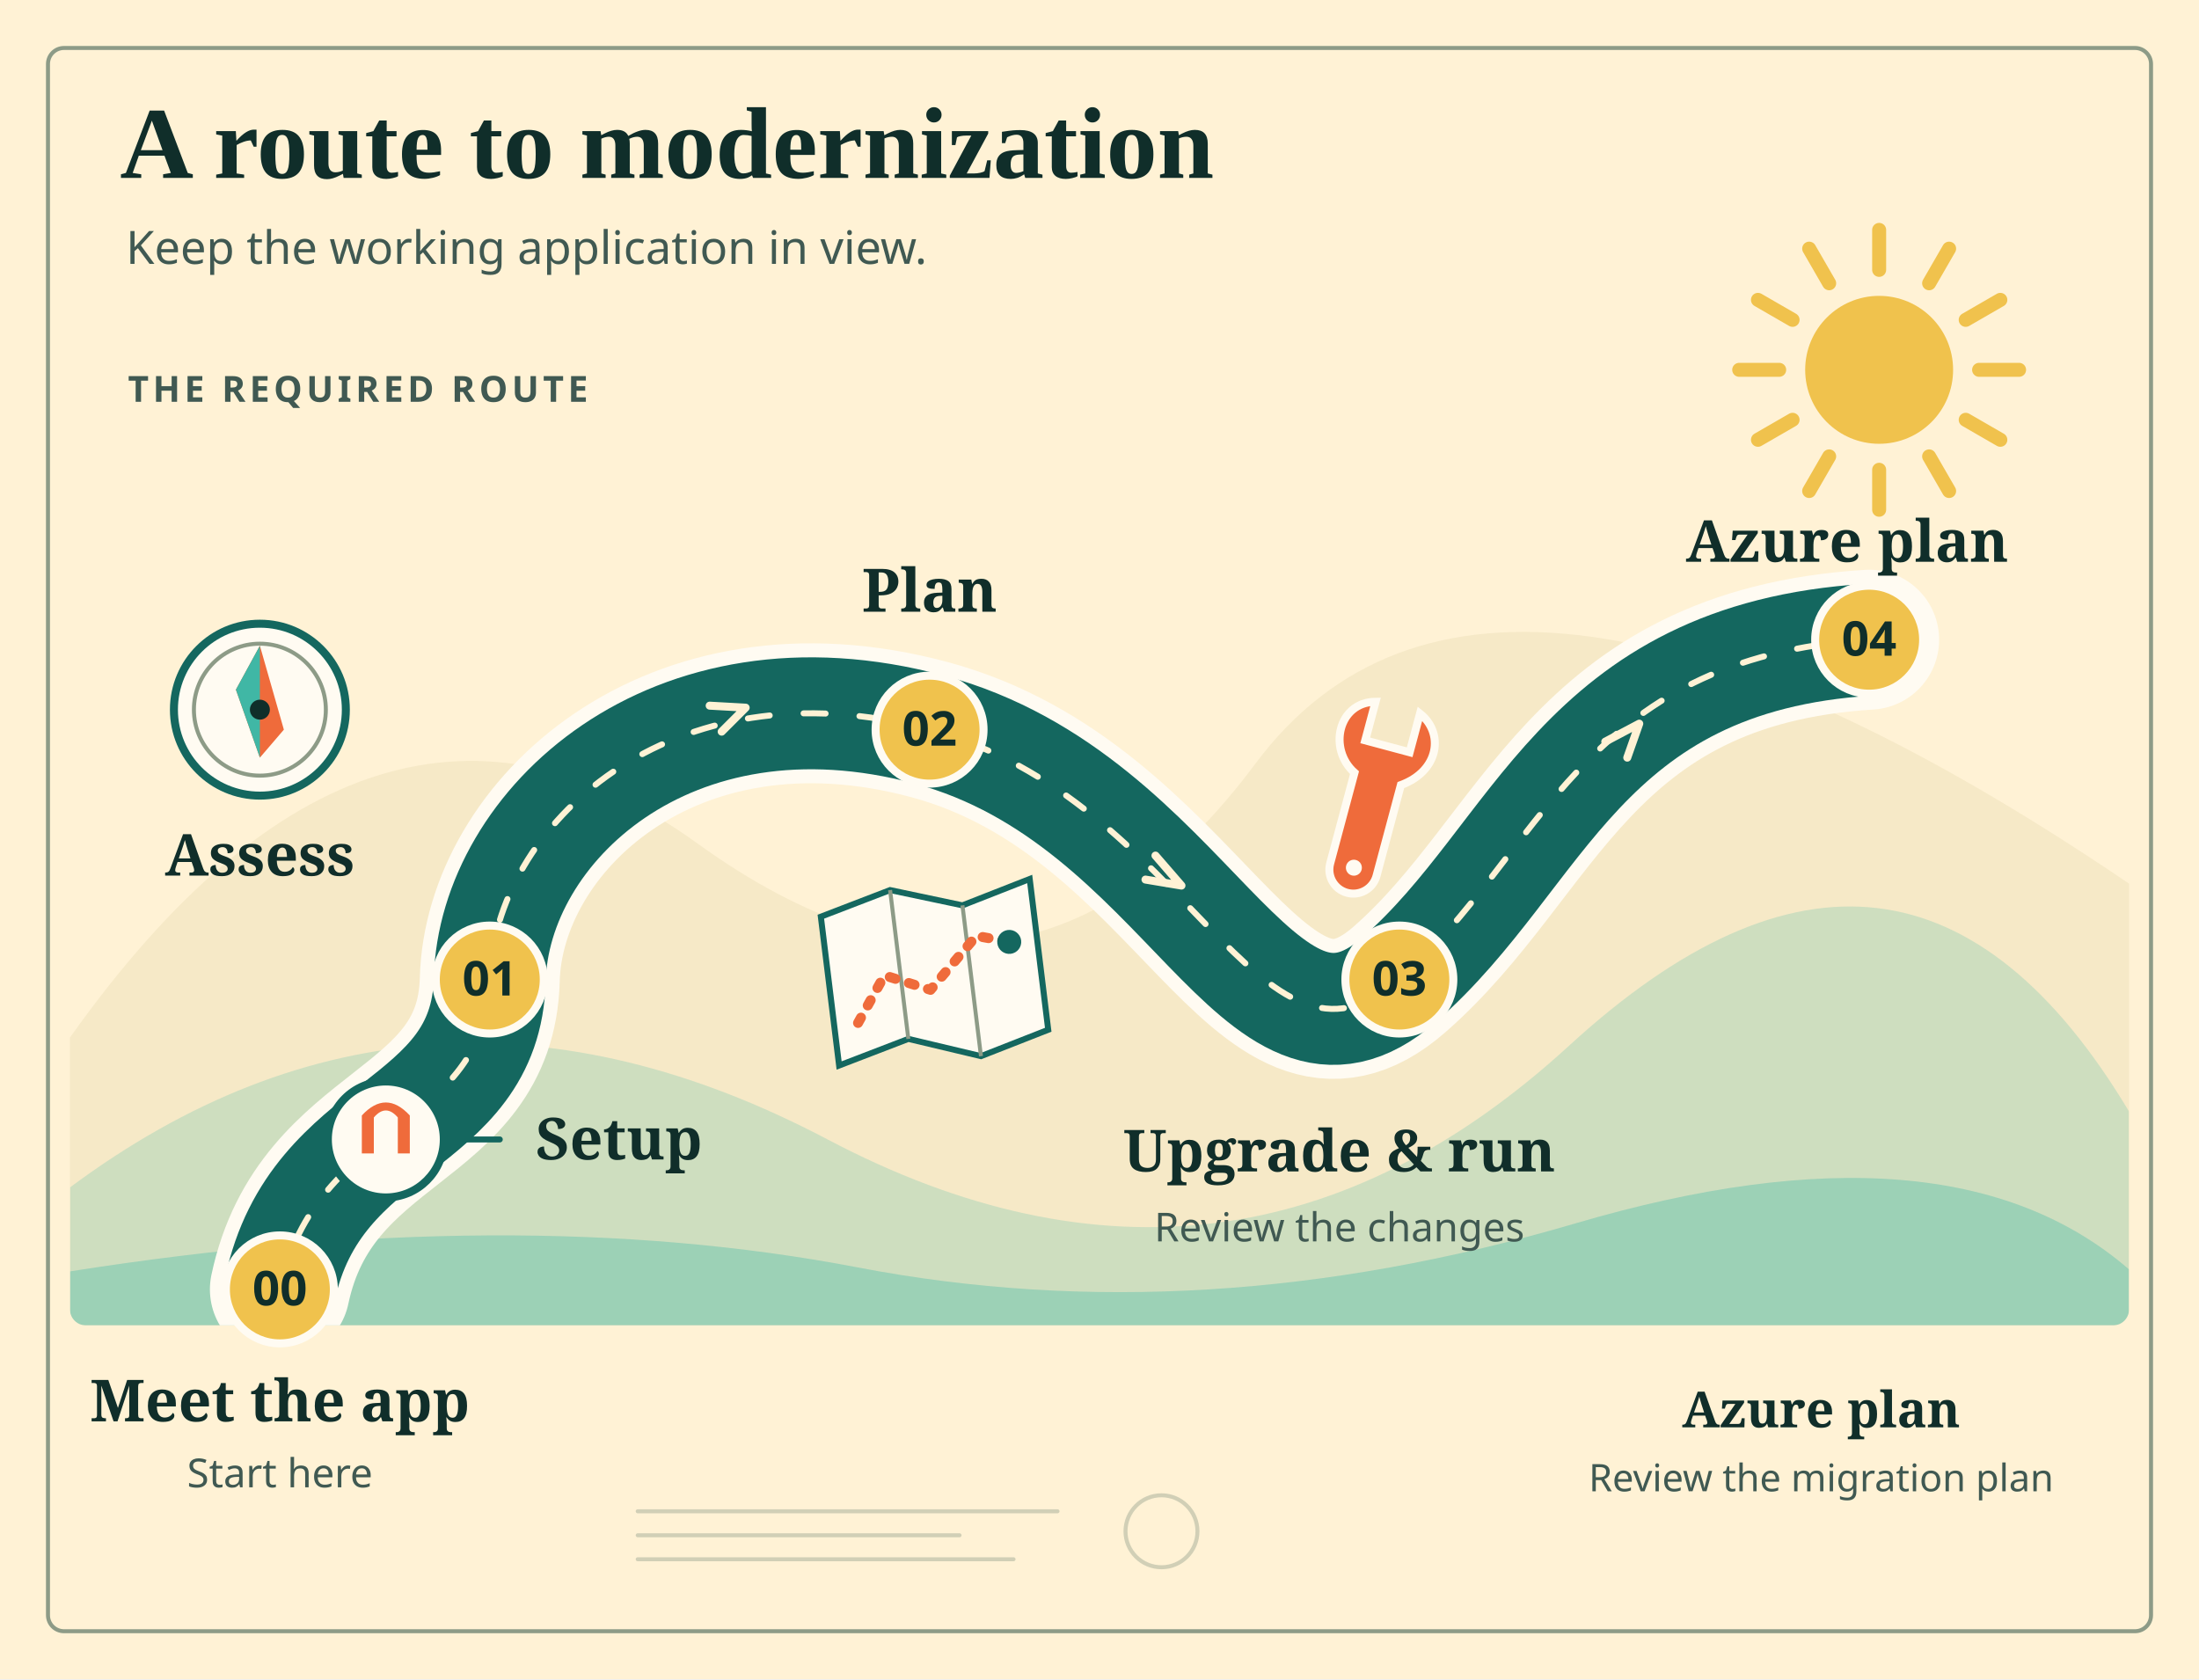
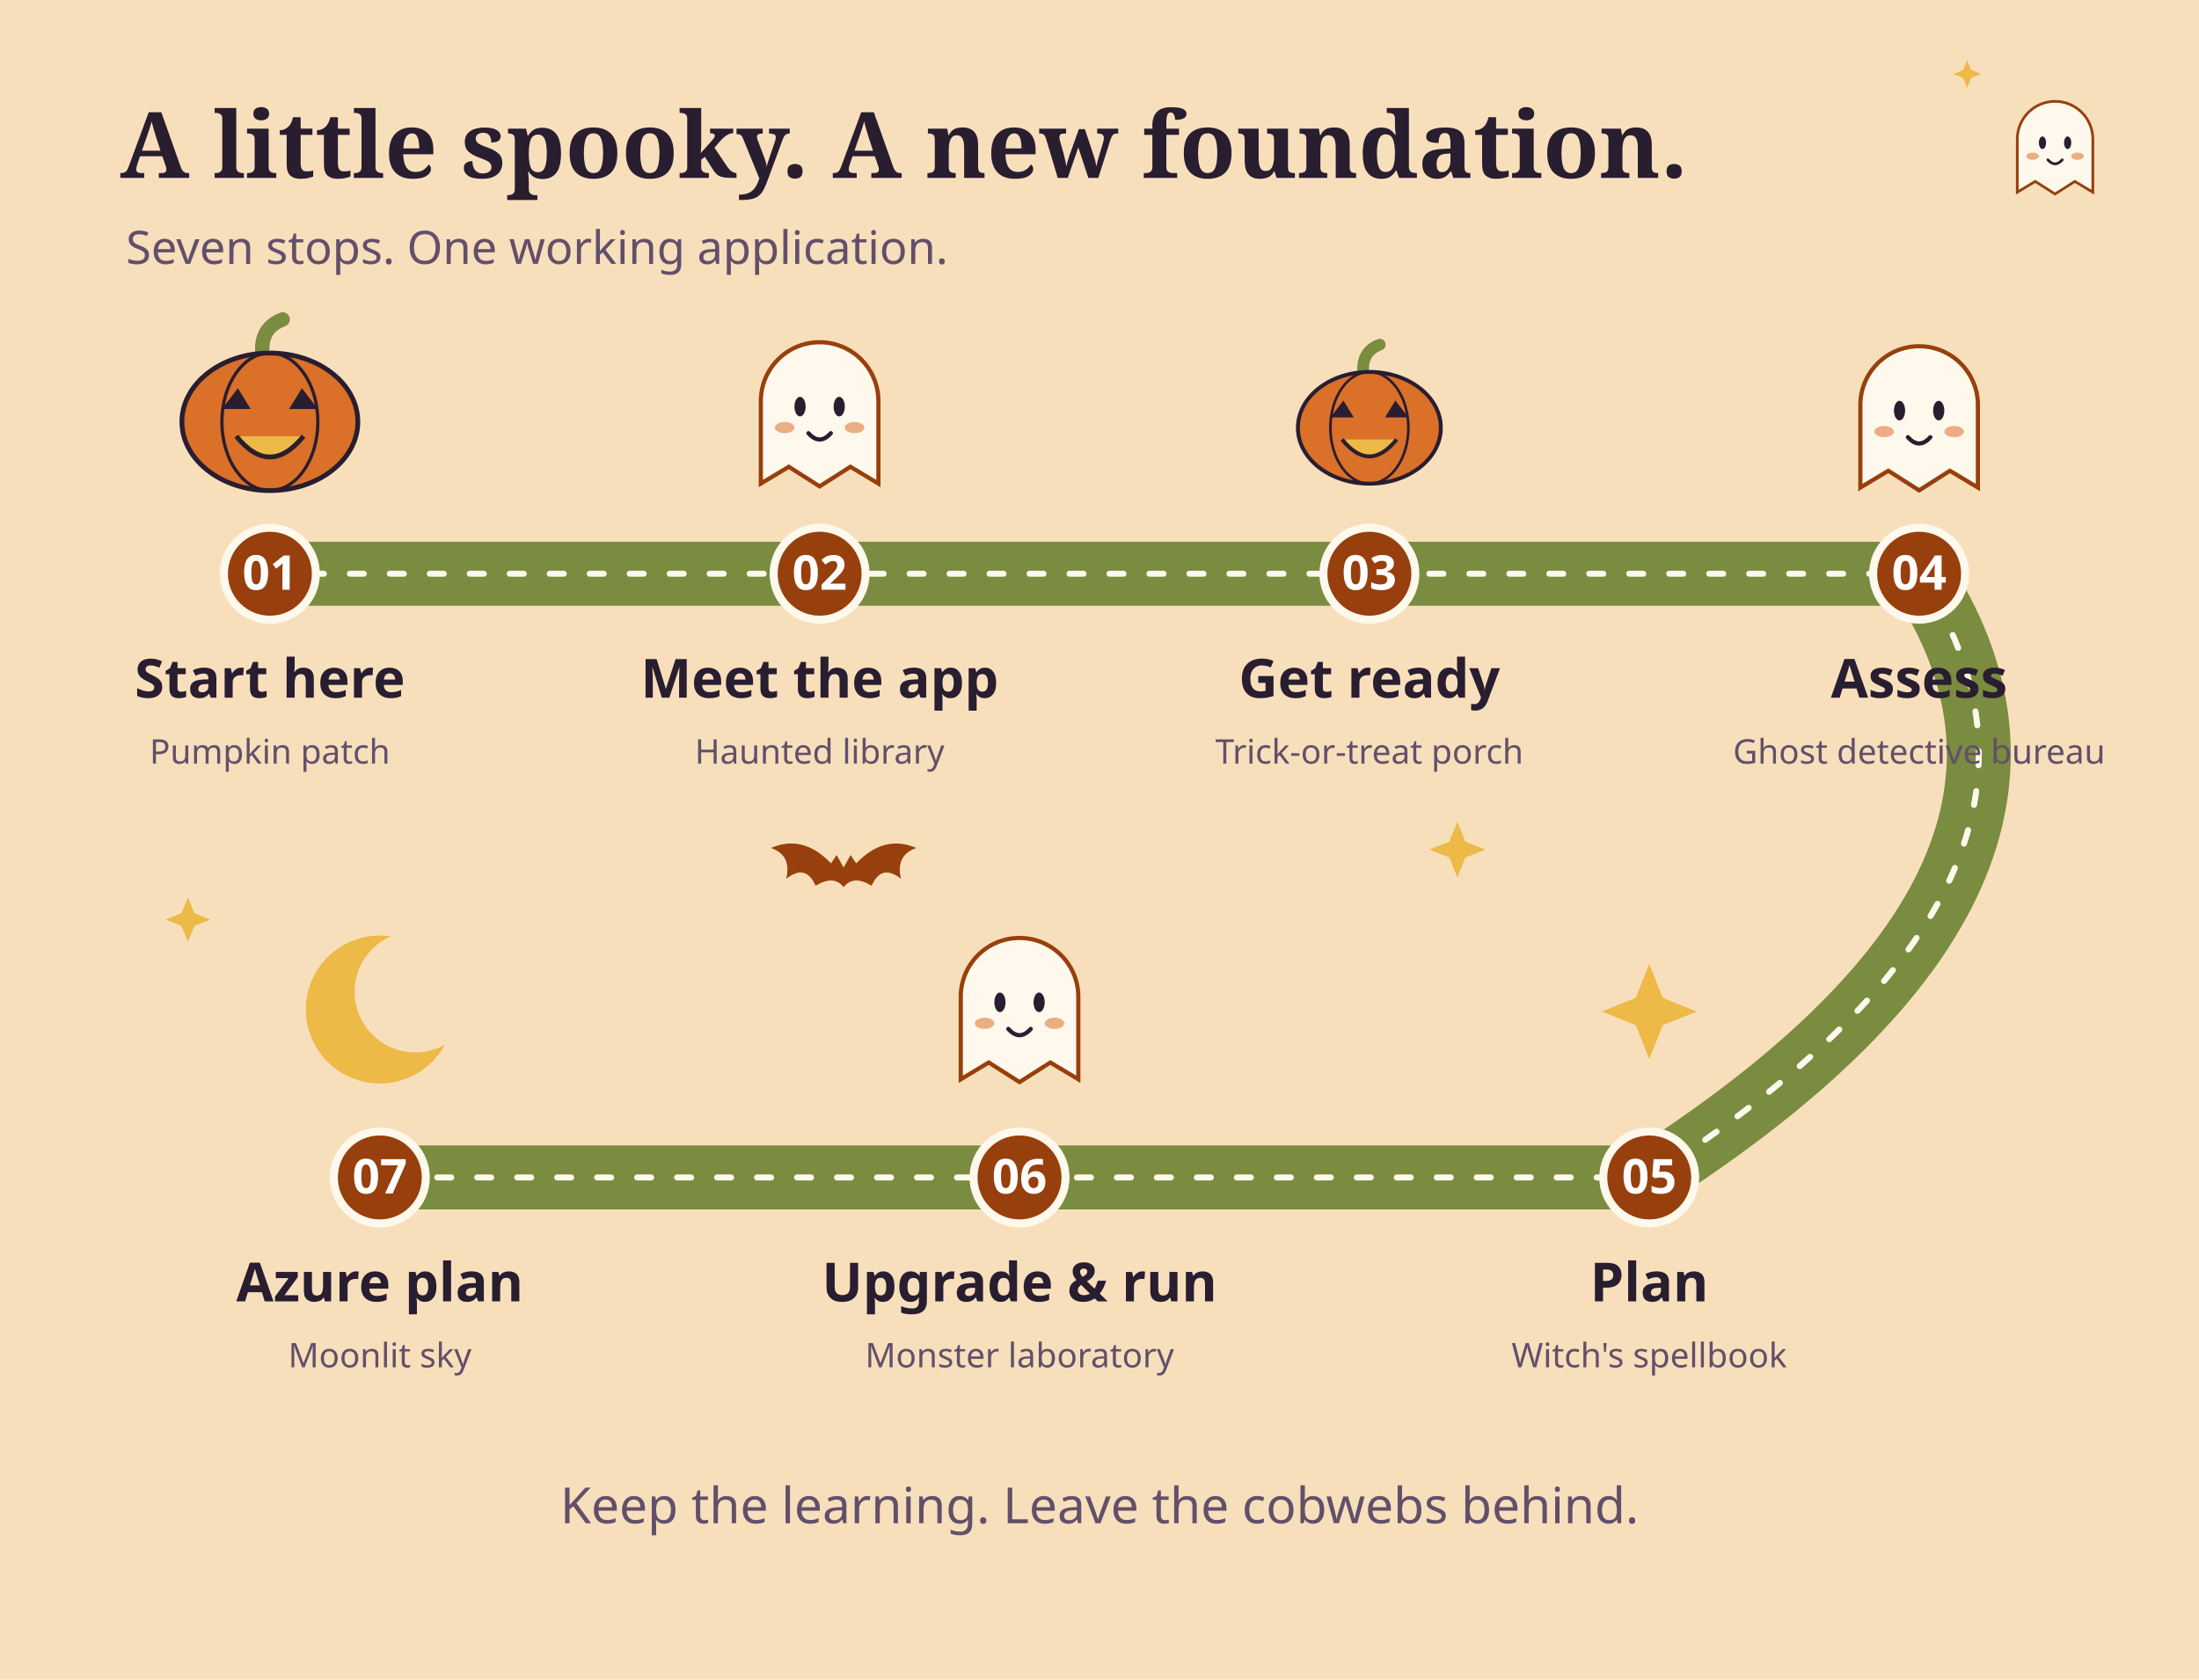
<svg xmlns="http://www.w3.org/2000/svg" width="1100" height="840" viewBox="0 0 1100 840" role="img" aria-labelledby="illustration-journey-light-title illustration-journey-light-desc" data-illustration="journey" data-era="1960s" data-theme="light">
  <defs>
    <marker id="illustration-journey-light-arrow" viewBox="0 0 12 12" refX="10" refY="6" markerWidth="18" markerHeight="18" markerUnits="userSpaceOnUse" orient="auto-start-reverse">
-       <path d="M1 1L11 6 1 11Z" fill="#14675f" />
+       <path d="M1 1L11 6 1 11Z" fill="#97400d" />
    </marker>
    <marker id="illustration-journey-light-return" viewBox="0 0 12 12" refX="10" refY="6" markerWidth="16" markerHeight="16" markerUnits="userSpaceOnUse" orient="auto-start-reverse">
-       <path d="M1 1L11 6 1 11" fill="none" stroke="#405952" stroke-width="2" />
+       <path d="M1 1L11 6 1 11" fill="none" stroke="#62506a" stroke-width="2" />
    </marker>
    <marker id="illustration-journey-light-trail" viewBox="0 0 12 12" refX="10" refY="6" markerWidth="18" markerHeight="18" markerUnits="userSpaceOnUse" orient="auto">
-       <path d="M1 1L11 6 1 11Z" fill="#fffbf2" />
+       <path d="M1 1L11 6 1 11Z" fill="#fff9ed" />
    </marker>
-     <clipPath id="illustration-journey-light-landscape">
-       <rect x="35" y="171" width="1030" height="492" rx="8" />
-     </clipPath>
  </defs>
-   <rect width="1100" height="840" fill="#fff2d5" />
-   <rect x="24" y="24" width="1052" height="792" rx="8" fill="none" stroke="#8d9b87" stroke-width="2" />
-   <text x="60" y="89" fill="#102e2a" font-size="51" font-weight="700" text-anchor="start" font-family="Georgia, Times New Roman, serif" letter-spacing="0">
-     <tspan x="60" dy="0">A route to modernization</tspan>
+   <rect width="1100" height="840" fill="#f8dfbc" />
+   <text x="60" y="89" fill="#291d30" font-size="46" font-weight="700" text-anchor="start" font-family="Georgia, serif" letter-spacing="0">
+     <tspan x="60" dy="0">A little spooky. A new foundation.</tspan>
  </text>
-   <text x="63" y="132" fill="#405952" font-size="23" font-weight="400" text-anchor="start" font-family="Trebuchet MS, Verdana, sans-serif" letter-spacing="0">
-     <tspan x="63" dy="0">Keep the working application in view.</tspan>
+   <text x="63" y="132" fill="#62506a" font-size="23" font-weight="400" text-anchor="start" font-family="Trebuchet MS, Verdana, sans-serif" letter-spacing="0">
+     <tspan x="63" dy="0">Seven stops. One working application.</tspan>
  </text>
-   <path d="M990 185L1010 185" fill="none" stroke="#f0c24d" stroke-width="7" stroke-linecap="round" stroke-linejoin="round" opacity="1" />
-   <path d="M983.301 210L1000.622 220" fill="none" stroke="#f0c24d" stroke-width="7" stroke-linecap="round" stroke-linejoin="round" opacity="1" />
-   <path d="M965 228.301L975 245.622" fill="none" stroke="#f0c24d" stroke-width="7" stroke-linecap="round" stroke-linejoin="round" opacity="1" />
-   <path d="M940 235L940 255" fill="none" stroke="#f0c24d" stroke-width="7" stroke-linecap="round" stroke-linejoin="round" opacity="1" />
-   <path d="M915 228.301L905 245.622" fill="none" stroke="#f0c24d" stroke-width="7" stroke-linecap="round" stroke-linejoin="round" opacity="1" />
-   <path d="M896.699 210L879.378 220" fill="none" stroke="#f0c24d" stroke-width="7" stroke-linecap="round" stroke-linejoin="round" opacity="1" />
-   <path d="M890 185L870 185" fill="none" stroke="#f0c24d" stroke-width="7" stroke-linecap="round" stroke-linejoin="round" opacity="1" />
-   <path d="M896.699 160L879.378 150" fill="none" stroke="#f0c24d" stroke-width="7" stroke-linecap="round" stroke-linejoin="round" opacity="1" />
-   <path d="M915 141.699L905 124.378" fill="none" stroke="#f0c24d" stroke-width="7" stroke-linecap="round" stroke-linejoin="round" opacity="1" />
-   <path d="M940 135L940 115" fill="none" stroke="#f0c24d" stroke-width="7" stroke-linecap="round" stroke-linejoin="round" opacity="1" />
-   <path d="M965 141.699L975 124.378" fill="none" stroke="#f0c24d" stroke-width="7" stroke-linecap="round" stroke-linejoin="round" opacity="1" />
-   <path d="M983.301 160L1000.622 150" fill="none" stroke="#f0c24d" stroke-width="7" stroke-linecap="round" stroke-linejoin="round" opacity="1" />
-   <circle cx="940" cy="185" r="37" fill="#f0c24d" />
-   <g clip-path="url(#illustration-journey-light-landscape)">
-     <path d="M35 519Q187 305 349 422T628 382T1065 442V663H35Z" fill="#f6e9c7" />
-     <path d="M35 594Q211 463 414 570T785 523T1065 556V663H35Z" fill="#40b7a5" opacity=".22" />
-     <path d="M35 636Q257 601 429 634T788 612T1065 635V663H35Z" fill="#40b7a5" opacity=".35" />
-     <path d="M140 645C158 560 243 566 245 490S335 330 465 365 629 552 700 490 790 329 935 320" fill="none" stroke="#fffbf2" stroke-width="70" stroke-linecap="round" stroke-linejoin="round" opacity="1" />
-     <path d="M140 645C158 560 243 566 245 490S335 330 465 365 629 552 700 490 790 329 935 320" fill="none" stroke="#14675f" stroke-width="56" stroke-linecap="round" stroke-linejoin="round" opacity="1" />
-     <path d="M140 645C158 560 243 566 245 490S335 330 465 365 629 552 700 490 790 329 935 320" fill="none" stroke="#fff2d5" stroke-width="3" stroke-linecap="round" stroke-linejoin="round" opacity="1" stroke-dasharray="11 17" />
-     <path d="M191 574l10-14-17 3M355 353l18 1-12 12M578 428l13 15-18-3M803 371l17-9-6 17" fill="none" stroke="#fff2d5" stroke-width="4" stroke-linecap="round" stroke-linejoin="round" opacity="1" />
+   <path d="M135 287H960Q1060 438 825 589H190" fill="none" stroke="#7a8c40" stroke-width="32" stroke-linecap="round" stroke-linejoin="round" opacity="1" />
+   <path d="M135 287H960Q1060 438 825 589H190" fill="none" stroke="#fff9ed" stroke-width="3" stroke-linecap="round" stroke-linejoin="round" opacity="1" stroke-dasharray="7 13" />
+   <circle cx="135" cy="287" r="23" fill="#97400d" stroke="#fff9ed" stroke-width="4" />
+   <text x="135" y="295" fill="#ffffff" font-size="24" font-weight="700" text-anchor="middle" font-family="Trebuchet MS, Verdana, sans-serif" letter-spacing="0">
+     <tspan x="135" dy="0">01</tspan>
+   </text>
+   <text x="135" y="349" fill="#291d30" font-size="27" font-weight="700" text-anchor="middle" font-family="Trebuchet MS, Verdana, sans-serif" letter-spacing="0">
+     <tspan x="135" dy="0">Start here</tspan>
+   </text>
+   <text x="135" y="382" fill="#62506a" font-size="17" font-weight="400" text-anchor="middle" font-family="Trebuchet MS, Verdana, sans-serif" letter-spacing="0">
+     <tspan x="135" dy="0">Pumpkin patch</tspan>
+   </text>
+   <circle cx="410" cy="287" r="23" fill="#97400d" stroke="#fff9ed" stroke-width="4" />
+   <text x="410" y="295" fill="#ffffff" font-size="24" font-weight="700" text-anchor="middle" font-family="Trebuchet MS, Verdana, sans-serif" letter-spacing="0">
+     <tspan x="410" dy="0">02</tspan>
+   </text>
+   <text x="410" y="349" fill="#291d30" font-size="27" font-weight="700" text-anchor="middle" font-family="Trebuchet MS, Verdana, sans-serif" letter-spacing="0">
+     <tspan x="410" dy="0">Meet the app</tspan>
+   </text>
+   <text x="410" y="382" fill="#62506a" font-size="17" font-weight="400" text-anchor="middle" font-family="Trebuchet MS, Verdana, sans-serif" letter-spacing="0">
+     <tspan x="410" dy="0">Haunted library</tspan>
+   </text>
+   <circle cx="685" cy="287" r="23" fill="#97400d" stroke="#fff9ed" stroke-width="4" />
+   <text x="685" y="295" fill="#ffffff" font-size="24" font-weight="700" text-anchor="middle" font-family="Trebuchet MS, Verdana, sans-serif" letter-spacing="0">
+     <tspan x="685" dy="0">03</tspan>
+   </text>
+   <text x="685" y="349" fill="#291d30" font-size="27" font-weight="700" text-anchor="middle" font-family="Trebuchet MS, Verdana, sans-serif" letter-spacing="0">
+     <tspan x="685" dy="0">Get ready</tspan>
+   </text>
+   <text x="685" y="382" fill="#62506a" font-size="17" font-weight="400" text-anchor="middle" font-family="Trebuchet MS, Verdana, sans-serif" letter-spacing="0">
+     <tspan x="685" dy="0">Trick-or-treat porch</tspan>
+   </text>
+   <circle cx="960" cy="287" r="23" fill="#97400d" stroke="#fff9ed" stroke-width="4" />
+   <text x="960" y="295" fill="#ffffff" font-size="24" font-weight="700" text-anchor="middle" font-family="Trebuchet MS, Verdana, sans-serif" letter-spacing="0">
+     <tspan x="960" dy="0">04</tspan>
+   </text>
+   <text x="960" y="349" fill="#291d30" font-size="27" font-weight="700" text-anchor="middle" font-family="Trebuchet MS, Verdana, sans-serif" letter-spacing="0">
+     <tspan x="960" dy="0">Assess</tspan>
+   </text>
+   <text x="960" y="382" fill="#62506a" font-size="17" font-weight="400" text-anchor="middle" font-family="Trebuchet MS, Verdana, sans-serif" letter-spacing="0">
+     <tspan x="960" dy="0">Ghost detective bureau</tspan>
+   </text>
+   <circle cx="825" cy="589" r="23" fill="#97400d" stroke="#fff9ed" stroke-width="4" />
+   <text x="825" y="597" fill="#ffffff" font-size="24" font-weight="700" text-anchor="middle" font-family="Trebuchet MS, Verdana, sans-serif" letter-spacing="0">
+     <tspan x="825" dy="0">05</tspan>
+   </text>
+   <text x="825" y="651" fill="#291d30" font-size="27" font-weight="700" text-anchor="middle" font-family="Trebuchet MS, Verdana, sans-serif" letter-spacing="0">
+     <tspan x="825" dy="0">Plan</tspan>
+   </text>
+   <text x="825" y="684" fill="#62506a" font-size="17" font-weight="400" text-anchor="middle" font-family="Trebuchet MS, Verdana, sans-serif" letter-spacing="0">
+     <tspan x="825" dy="0">Witch's spellbook</tspan>
+   </text>
+   <circle cx="510" cy="589" r="23" fill="#97400d" stroke="#fff9ed" stroke-width="4" />
+   <text x="510" y="597" fill="#ffffff" font-size="24" font-weight="700" text-anchor="middle" font-family="Trebuchet MS, Verdana, sans-serif" letter-spacing="0">
+     <tspan x="510" dy="0">06</tspan>
+   </text>
+   <text x="510" y="651" fill="#291d30" font-size="27" font-weight="700" text-anchor="middle" font-family="Trebuchet MS, Verdana, sans-serif" letter-spacing="0">
+     <tspan x="510" dy="0">Upgrade &amp; run</tspan>
+   </text>
+   <text x="510" y="684" fill="#62506a" font-size="17" font-weight="400" text-anchor="middle" font-family="Trebuchet MS, Verdana, sans-serif" letter-spacing="0">
+     <tspan x="510" dy="0">Monster laboratory</tspan>
+   </text>
+   <circle cx="190" cy="589" r="23" fill="#97400d" stroke="#fff9ed" stroke-width="4" />
+   <text x="190" y="597" fill="#ffffff" font-size="24" font-weight="700" text-anchor="middle" font-family="Trebuchet MS, Verdana, sans-serif" letter-spacing="0">
+     <tspan x="190" dy="0">07</tspan>
+   </text>
+   <text x="190" y="651" fill="#291d30" font-size="27" font-weight="700" text-anchor="middle" font-family="Trebuchet MS, Verdana, sans-serif" letter-spacing="0">
+     <tspan x="190" dy="0">Azure plan</tspan>
+   </text>
+   <text x="190" y="684" fill="#62506a" font-size="17" font-weight="400" text-anchor="middle" font-family="Trebuchet MS, Verdana, sans-serif" letter-spacing="0">
+     <tspan x="190" dy="0">Moonlit sky</tspan>
+   </text>
+   <g transform="translate(135 211) scale(0.8)">
+     <path d="M-4-38q-4-20 12-26" fill="none" stroke="#7a8c40" stroke-width="9" stroke-linecap="round" />
+     <ellipse rx="55" ry="43" fill="#db7029" stroke="#291d30" stroke-width="3" />
+     <ellipse rx="30" ry="43" fill="none" stroke="#291d30" stroke-width="2" />
+     <path d="M-30-8l10-13 8 13M12-8l8-13 10 13" fill="#291d30" />
+     <path d="M-21 9q21 26 42 0" fill="#edb947" stroke="#291d30" stroke-width="3" stroke-linejoin="round" />
  </g>
-   <text x="64" y="201" fill="#405952" font-size="18" font-weight="700" text-anchor="start" font-family="Trebuchet MS, Verdana, sans-serif" letter-spacing="2">
-     <tspan x="64" dy="0">THE REQUIRED ROUTE</tspan>
+   <g transform="translate(410 209) scale(0.7)">
+     <path d="M-42 47V-12a42 42 0 0 1 84 0v59L22 35 0 49-22 35Z" fill="#fff9ed" stroke="#97400d" stroke-width="3" />
+     <ellipse cx="-14" cy="-8" rx="4" ry="7" fill="#291d30" />
+     <ellipse cx="14" cy="-8" rx="4" ry="7" fill="#291d30" />
+     <path d="M-8 11q8 9 16 0" fill="none" stroke="#291d30" stroke-width="3" stroke-linecap="round" />
+     <ellipse cx="-25" cy="7" rx="7" ry="4" fill="#db7029" opacity=".55" />
+     <ellipse cx="25" cy="7" rx="7" ry="4" fill="#db7029" opacity=".55" />
+   </g>
+   <g transform="translate(685 214) scale(0.65)">
+     <path d="M-4-38q-4-20 12-26" fill="none" stroke="#7a8c40" stroke-width="9" stroke-linecap="round" />
+     <ellipse rx="55" ry="43" fill="#db7029" stroke="#291d30" stroke-width="3" />
+     <ellipse rx="30" ry="43" fill="none" stroke="#291d30" stroke-width="2" />
+     <path d="M-30-8l10-13 8 13M12-8l8-13 10 13" fill="#291d30" />
+     <path d="M-21 9q21 26 42 0" fill="#edb947" stroke="#291d30" stroke-width="3" stroke-linejoin="round" />
+   </g>
+   <g transform="translate(960 211) scale(0.7)">
+     <path d="M-42 47V-12a42 42 0 0 1 84 0v59L22 35 0 49-22 35Z" fill="#fff9ed" stroke="#97400d" stroke-width="3" />
+     <ellipse cx="-14" cy="-8" rx="4" ry="7" fill="#291d30" />
+     <ellipse cx="14" cy="-8" rx="4" ry="7" fill="#291d30" />
+     <path d="M-8 11q8 9 16 0" fill="none" stroke="#291d30" stroke-width="3" stroke-linecap="round" />
+     <ellipse cx="-25" cy="7" rx="7" ry="4" fill="#db7029" opacity=".55" />
+     <ellipse cx="25" cy="7" rx="7" ry="4" fill="#db7029" opacity=".55" />
+   </g>
+   <path transform="translate(825 506) scale(1.7)" d="M0-14 4-4 14 0 4 4 0 14-4 4-14 0-4-4Z" fill="#edb947" />
+   <g transform="translate(510 507) scale(0.7)">
+     <path d="M-42 47V-12a42 42 0 0 1 84 0v59L22 35 0 49-22 35Z" fill="#fff9ed" stroke="#97400d" stroke-width="3" />
+     <ellipse cx="-14" cy="-8" rx="4" ry="7" fill="#291d30" />
+     <ellipse cx="14" cy="-8" rx="4" ry="7" fill="#291d30" />
+     <path d="M-8 11q8 9 16 0" fill="none" stroke="#291d30" stroke-width="3" stroke-linecap="round" />
+     <ellipse cx="-25" cy="7" rx="7" ry="4" fill="#db7029" opacity=".55" />
+     <ellipse cx="25" cy="7" rx="7" ry="4" fill="#db7029" opacity=".55" />
+   </g>
+   <circle cx="190" cy="505" r="37" fill="#edb947" />
+   <circle cx="207.76" cy="496.12" r="30.34" fill="#f8dfbc" />
+   <path transform="translate(422 434) scale(0.7)" d="M0 0-5-9-9-3Q-29-24-52-14q15 5 11 22 14-11 21 5Q-7 5 0 14 7 5 20 13q7-16 21-5-4-17 11-22Q29-24 9-3L5-9Z" fill="#97400d" />
+   <path transform="translate(729 425) scale(1)" d="M0-14 4-4 14 0 4 4 0 14-4 4-14 0-4-4Z" fill="#edb947" />
+   <path transform="translate(94 460) scale(0.8)" d="M0-14 4-4 14 0 4 4 0 14-4 4-14 0-4-4Z" fill="#edb947" />
+   <text x="550" y="762" fill="#62506a" font-size="25" font-weight="400" text-anchor="middle" font-family="Trebuchet MS, Verdana, sans-serif" letter-spacing="0">
+     <tspan x="550" dy="0">Keep the learning. Leave the cobwebs behind.</tspan>
  </text>
-   <circle cx="193" cy="570" r="29" fill="#fffbf2" stroke="#14675f" stroke-width="4" />
-   <path d="M181 558q12-13 24 0v19h-6v-18q-6-7-12 0v18h-6Z" fill="#ef6b3b" />
-   <path d="M226 570h24" fill="none" stroke="#14675f" stroke-width="3" stroke-linecap="round" stroke-linejoin="round" opacity="1" />
-   <text x="268" y="580" fill="#102e2a" font-size="29" font-weight="700" text-anchor="start" font-family="Georgia, serif" letter-spacing="0">
-     <tspan x="268" dy="0">Setup</tspan>
-   </text>
-   <circle cx="140" cy="645" r="27" fill="#f0c24d" stroke="#fffbf2" stroke-width="4" />
-   <text x="140" y="653" fill="#102e2a" font-size="24" font-weight="700" text-anchor="middle" font-family="Trebuchet MS, Verdana, sans-serif" letter-spacing="0">
-     <tspan x="140" dy="0">00</tspan>
-   </text>
-   <text x="140" y="711" fill="#102e2a" font-size="29" font-weight="700" text-anchor="middle" font-family="Georgia, serif" letter-spacing="0">
-     <tspan x="140" dy="0">Meet the app</tspan>
-   </text>
-   <text x="140" y="744" fill="#405952" font-size="20" font-weight="400" text-anchor="middle" font-family="Trebuchet MS, Verdana, sans-serif" letter-spacing="0">
-     <tspan x="140" dy="0">Start here</tspan>
-   </text>
-   <g transform="translate(130 355)">
-     <circle r="43" fill="#fffbf2" stroke="#14675f" stroke-width="4" />
-     <circle r="33" fill="none" stroke="#8d9b87" stroke-width="2" />
-     <path d="M0-32L12 10 0 24-12-10Z" fill="#ef6b3b" />
-     <path d="M0-32V24L-12-10Z" fill="#40b7a5" />
-     <circle r="5" fill="#102e2a" />
+   <g aria-hidden="true">
+     <g transform="translate(1028 75) scale(0.45)">
+       <path d="M-42 47V-12a42 42 0 0 1 84 0v59L22 35 0 49-22 35Z" fill="#fff9ed" stroke="#97400d" stroke-width="3" />
+       <ellipse cx="-14" cy="-8" rx="4" ry="7" fill="#291d30" />
+       <ellipse cx="14" cy="-8" rx="4" ry="7" fill="#291d30" />
+       <path d="M-8 11q8 9 16 0" fill="none" stroke="#291d30" stroke-width="3" stroke-linecap="round" />
+       <ellipse cx="-25" cy="7" rx="7" ry="4" fill="#db7029" opacity=".55" />
+       <ellipse cx="25" cy="7" rx="7" ry="4" fill="#db7029" opacity=".55" />
+     </g>
+     <path transform="translate(984 37) scale(0.5)" d="M0-14 4-4 14 0 4 4 0 14-4 4-14 0-4-4Z" fill="#edb947" />
  </g>
-   <text x="130" y="438" fill="#102e2a" font-size="29" font-weight="700" text-anchor="middle" font-family="Georgia, serif" letter-spacing="0">
-     <tspan x="130" dy="0">Assess</tspan>
-   </text>
-   <circle cx="245" cy="490" r="27" fill="#f0c24d" stroke="#fffbf2" stroke-width="4" />
-   <text x="245" y="498" fill="#102e2a" font-size="24" font-weight="700" text-anchor="middle" font-family="Trebuchet MS, Verdana, sans-serif" letter-spacing="0">
-     <tspan x="245" dy="0">01</tspan>
-   </text>
-   <text x="465" y="306" fill="#102e2a" font-size="30" font-weight="700" text-anchor="middle" font-family="Georgia, serif" letter-spacing="0">
-     <tspan x="465" dy="0">Plan</tspan>
-   </text>
-   <circle cx="465" cy="365" r="27" fill="#f0c24d" stroke="#fffbf2" stroke-width="4" />
-   <text x="465" y="373" fill="#102e2a" font-size="24" font-weight="700" text-anchor="middle" font-family="Trebuchet MS, Verdana, sans-serif" letter-spacing="0">
-     <tspan x="465" dy="0">02</tspan>
-   </text>
-   <g transform="translate(414 446) rotate(-7 52 37)">
-     <path d="M0 6L36-3 71 9 106 0v76L71 85 36 72 0 81Z" fill="#fffbf2" stroke="#14675f" stroke-width="3" />
-     <path d="M36-3v75M71 9v76" stroke="#8d9b87" stroke-width="2" />
-     <path d="M12 61L28 39 50 49 76 25 92 30" fill="none" stroke="#ef6b3b" stroke-width="5" stroke-linecap="round" stroke-linejoin="round" opacity="1" stroke-dasharray="3 7" />
-     <circle cx="92" cy="30" r="6" fill="#14675f" />
-   </g>
-   <g transform="translate(667 349) rotate(15 25 30)">
-     <path d="M14 4C-4 9-3 33 13 41v47a12 12 0 0 0 24 0V41C54 29 51 10 37 4v20H14Z" fill="#ef6b3b" stroke="#fffbf2" stroke-width="4" />
-     <circle cx="25" cy="87" r="4" fill="#fffbf2" />
-   </g>
-   <circle cx="700" cy="490" r="27" fill="#f0c24d" stroke="#fffbf2" stroke-width="4" />
-   <text x="700" y="498" fill="#102e2a" font-size="24" font-weight="700" text-anchor="middle" font-family="Trebuchet MS, Verdana, sans-serif" letter-spacing="0">
-     <tspan x="700" dy="0">03</tspan>
-   </text>
-   <text x="670" y="586" fill="#102e2a" font-size="29" font-weight="700" text-anchor="middle" font-family="Georgia, serif" letter-spacing="0">
-     <tspan x="670" dy="0">Upgrade &amp; run</tspan>
-   </text>
-   <text x="670" y="621" fill="#405952" font-size="20" font-weight="400" text-anchor="middle" font-family="Trebuchet MS, Verdana, sans-serif" letter-spacing="0">
-     <tspan x="670" dy="0">Review the changes</tspan>
-   </text>
-   <text x="924" y="281" fill="#102e2a" font-size="29" font-weight="700" text-anchor="middle" font-family="Georgia, serif" letter-spacing="0">
-     <tspan x="924" dy="0">Azure plan</tspan>
-   </text>
-   <circle cx="935" cy="320" r="27" fill="#f0c24d" stroke="#fffbf2" stroke-width="4" />
-   <text x="935" y="328" fill="#102e2a" font-size="24" font-weight="700" text-anchor="middle" font-family="Trebuchet MS, Verdana, sans-serif" letter-spacing="0">
-     <tspan x="935" dy="0">04</tspan>
-   </text>
-   <text x="911" y="714" fill="#102e2a" font-size="25" font-weight="700" text-anchor="middle" font-family="Georgia, serif" letter-spacing="0">
-     <tspan x="911" dy="0">Azure plan</tspan>
-   </text>
-   <text x="911" y="746" fill="#405952" font-size="19" font-weight="400" text-anchor="middle" font-family="Trebuchet MS, Verdana, sans-serif" letter-spacing="0">
-     <tspan x="911" dy="0">Review the migration plan</tspan>
-   </text>
-   <path d="M319 756h210M319 768h161M319 780h188" fill="none" stroke="#8d9b87" stroke-width="2" stroke-linecap="round" stroke-linejoin="round" opacity="0.4" />
-   <circle cx="581" cy="766" r="18" fill="none" stroke="#8d9b87" stroke-width="2" opacity=".4" />
</svg>
